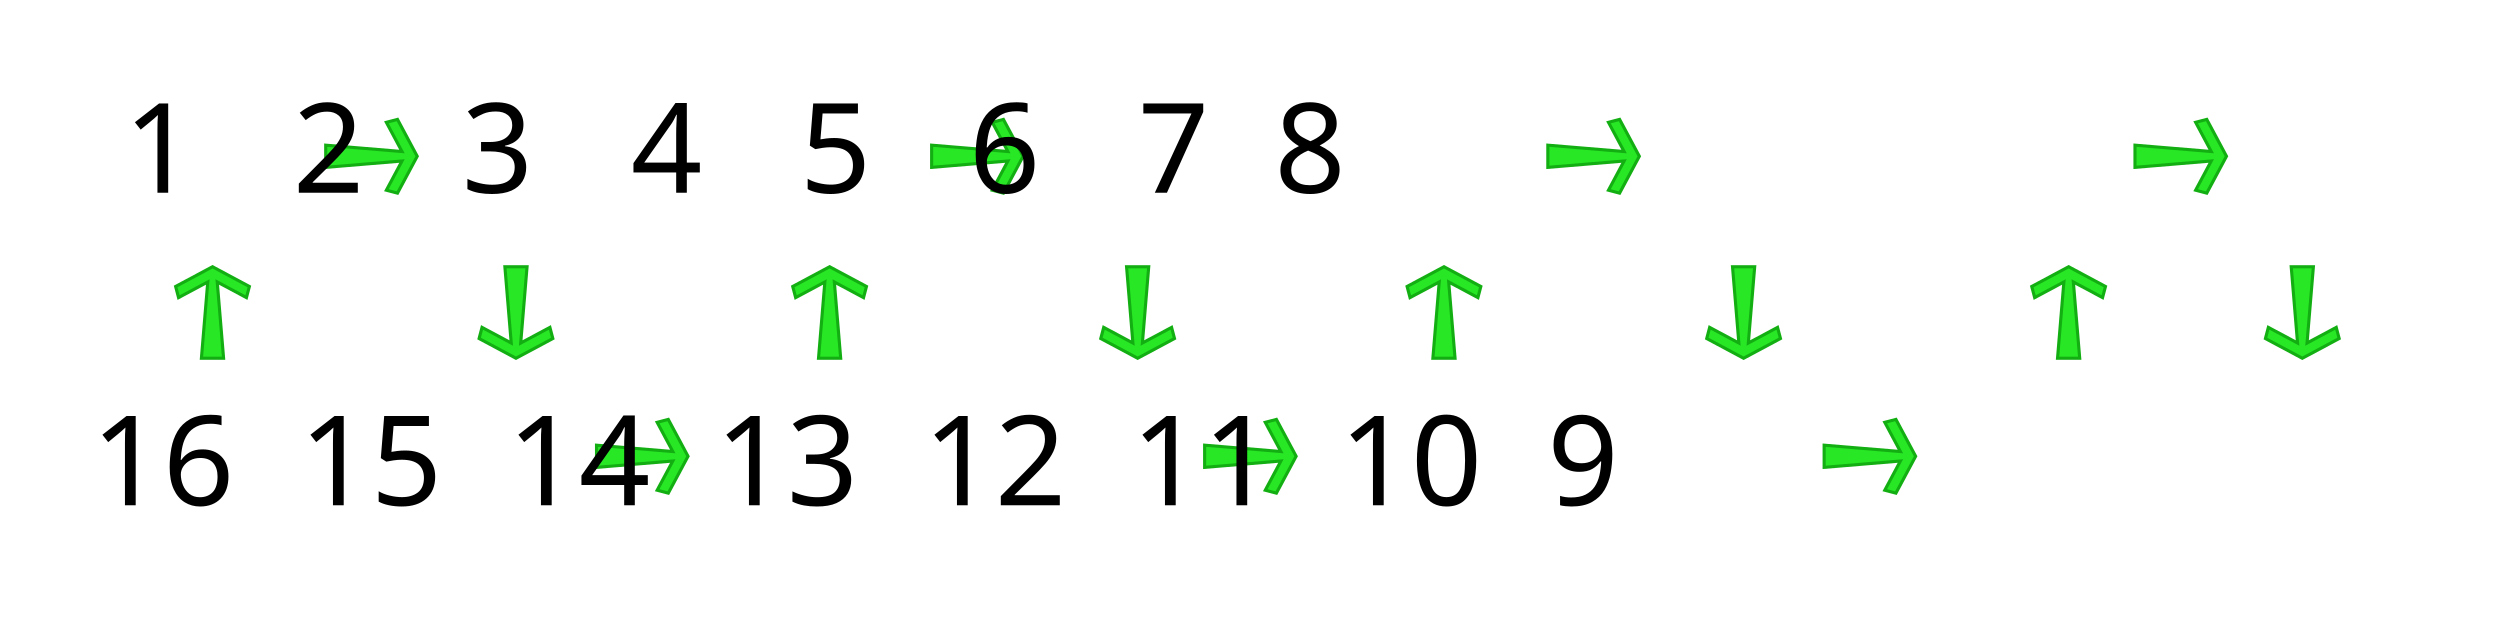
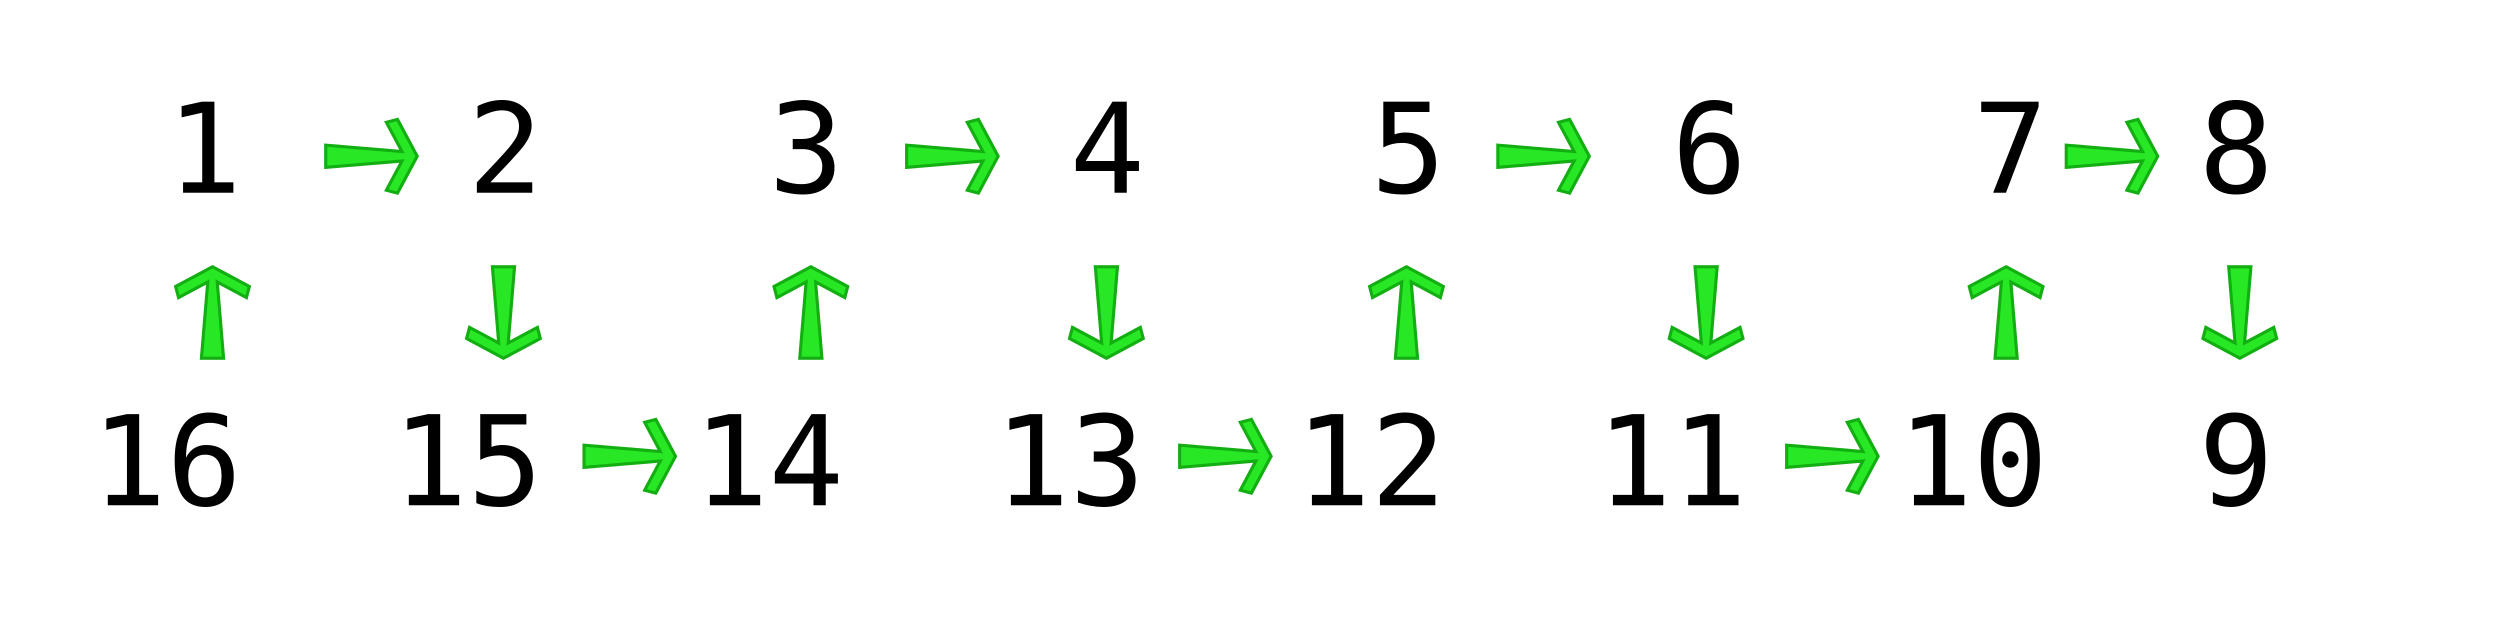
<svg xmlns="http://www.w3.org/2000/svg" width="800" height="200" id="svg2" version="1.1">
  <defs id="defs4" />
  <g id="layer1" transform="translate(0,-852.3623)">
    <path style="fill:#28e825;fill-opacity:1;stroke:#12ae12;stroke-width:1;stroke-linecap:square;stroke-linejoin:miter;stroke-miterlimit:4;stroke-opacity:1;stroke-dasharray:none" d="m 127.197,890.569 -3.562,0.938 5,9.344 -24.406,-2.031 0,7.094 24.406,-2.031 -5,9.344 3.562,0.938 6.312,-11.797 z" id="path3138" />
-     <path style="fill:#28e825;fill-opacity:1;stroke:#12ae12;stroke-width:1;stroke-linecap:square;stroke-linejoin:miter;stroke-miterlimit:4;stroke-opacity:1;stroke-dasharray:none" d="m 176.908,960.69 -0.938,-3.562 -9.344,5 2.031,-24.406 -7.094,0 2.031,24.406 -9.344,-5 -0.938,3.562 11.797,6.312 z" id="path3138-8" />
-     <path style="fill:#28e825;fill-opacity:1;stroke:#12ae12;stroke-width:1;stroke-linecap:square;stroke-linejoin:miter;stroke-miterlimit:4;stroke-opacity:1;stroke-dasharray:none" d="m 213.854,986.572 -3.562,0.938 5,9.344 -24.406,-2.031 0,7.094 24.406,-2.031 -5,9.344 3.562,0.938 6.312,-11.797 z" id="path3138-2" />
-     <path style="fill:#28e825;fill-opacity:1;stroke:#12ae12;stroke-width:1;stroke-linecap:square;stroke-linejoin:miter;stroke-miterlimit:4;stroke-opacity:1;stroke-dasharray:none" d="m 518.273,890.569 -3.562,0.938 5,9.344 -24.406,-2.031 0,7.094 24.406,-2.031 -5,9.344 3.562,0.938 6.312,-11.797 z" id="path3138-4" />
-     <path style="fill:#28e825;fill-opacity:1;stroke:#12ae12;stroke-width:1;stroke-linecap:square;stroke-linejoin:miter;stroke-miterlimit:4;stroke-opacity:1;stroke-dasharray:none" d="m 375.843,960.69 -0.937,-3.562 -9.344,5 2.031,-24.406 -7.094,0 2.031,24.406 -9.344,-5 -0.938,3.562 11.797,6.312 z" id="path3138-7" />
-     <path style="fill:#28e825;fill-opacity:1;stroke:#12ae12;stroke-width:1;stroke-linecap:square;stroke-linejoin:miter;stroke-miterlimit:4;stroke-opacity:1;stroke-dasharray:none" d="m 321.091,890.569 -3.562,0.938 5,9.344 -24.406,-2.031 0,7.094 24.406,-2.031 -5,9.344 3.562,0.938 6.312,-11.797 z" id="path3138-0" />
-     <path style="fill:#28e825;fill-opacity:1;stroke:#12ae12;stroke-width:1;stroke-linecap:square;stroke-linejoin:miter;stroke-miterlimit:4;stroke-opacity:1;stroke-dasharray:none" d="m 253.673,944.034 0.938,3.562 9.344,-5 -2.031,24.406 7.094,0 -2.031,-24.406 9.344,5 0.938,-3.562 -11.797,-6.312 z" id="path3138-4-4" />
-     <path style="fill:#28e825;fill-opacity:1;stroke:#12ae12;stroke-width:1;stroke-linecap:square;stroke-linejoin:miter;stroke-miterlimit:4;stroke-opacity:1;stroke-dasharray:none" d="m 408.45,1010.166 -3.562,-0.938 5,-9.344 -24.406,2.031 0,-7.094 24.406,2.031 -5,-9.344 3.562,-0.938 6.312,11.797 z" id="path3138-4-4-0" />
-     <path style="fill:#28e825;fill-opacity:1;stroke:#12ae12;stroke-width:1;stroke-linecap:square;stroke-linejoin:miter;stroke-miterlimit:4;stroke-opacity:1;stroke-dasharray:none" d="m 450.27,944.034 0.938,3.562 9.344,-5 -2.031,24.406 7.094,0 -2.031,-24.406 9.344,5 0.938,-3.562 -11.797,-6.312 z" id="path3138-4-4-2" />
-     <path style="fill:#28e825;fill-opacity:1;stroke:#12ae12;stroke-width:1;stroke-linecap:square;stroke-linejoin:miter;stroke-miterlimit:4;stroke-opacity:1;stroke-dasharray:none" d="m 606.693,1010.166 -3.562,-0.938 5,-9.344 -24.406,2.031 0,-7.094 24.406,2.031 -5,-9.344 3.562,-0.938 6.312,11.797 z" id="path3138-4-4-8" />
-     <path style="fill:#28e825;fill-opacity:1;stroke:#12ae12;stroke-width:1;stroke-linecap:square;stroke-linejoin:miter;stroke-miterlimit:4;stroke-opacity:1;stroke-dasharray:none" d="m 650.159,944.034 0.938,3.562 9.344,-5 -2.031,24.406 7.094,0 -2.031,-24.406 9.344,5 0.938,-3.562 -11.797,-6.312 z" id="path3138-4-4-9" />
-     <path style="fill:#28e825;fill-opacity:1;stroke:#12ae12;stroke-width:1;stroke-linecap:square;stroke-linejoin:miter;stroke-miterlimit:4;stroke-opacity:1;stroke-dasharray:none" d="m 748.533,960.69 -0.938,-3.562 -9.344,5 2.031,-24.406 -7.094,0 2.031,24.406 -9.344,-5 -0.938,3.562 11.797,6.312 z" id="path3138-4-4-00" />
-     <path style="fill:#28e825;fill-opacity:1;stroke:#12ae12;stroke-width:1;stroke-linecap:square;stroke-linejoin:miter;stroke-miterlimit:4;stroke-opacity:1;stroke-dasharray:none" d="m 706.163,914.162 -3.562,-0.938 5,-9.344 -24.406,2.031 0,-7.094 24.406,2.031 -5,-9.344 3.562,-0.938 6.312,11.797 z" id="path3138-4-4-03" />
-     <path style="fill:#28e825;fill-opacity:1;stroke:#12ae12;stroke-width:1;stroke-linecap:square;stroke-linejoin:miter;stroke-miterlimit:4;stroke-opacity:1;stroke-dasharray:none" d="m 546.154,960.69 0.938,-3.562 9.344,5 -2.031,-24.406 7.094,0 -2.031,24.406 9.344,-5 0.938,3.562 -11.797,6.312 z" id="path3138-4-4-03-5" />
+     <path style="fill:#28e825;fill-opacity:1;stroke:#12ae12;stroke-width:1;stroke-linecap:square;stroke-linejoin:miter;stroke-miterlimit:4;stroke-opacity:1;stroke-dasharray:none" d="m 172.908,960.69 -0.938,-3.562 -9.344,5 2.031,-24.406 -7.094,0 2.031,24.406 -9.344,-5 -0.938,3.562 11.797,6.312 z" id="path3138-8" />
+     <path style="fill:#28e825;fill-opacity:1;stroke:#12ae12;stroke-width:1;stroke-linecap:square;stroke-linejoin:miter;stroke-miterlimit:4;stroke-opacity:1;stroke-dasharray:none" d="m 209.854,986.572 -3.562,0.938 5,9.344 -24.406,-2.031 0,7.094 24.406,-2.031 -5,9.344 3.562,0.938 6.312,-11.797 z" id="path3138-2" />
+     <path style="fill:#28e825;fill-opacity:1;stroke:#12ae12;stroke-width:1;stroke-linecap:square;stroke-linejoin:miter;stroke-miterlimit:4;stroke-opacity:1;stroke-dasharray:none" d="m 502.273,890.569 -3.562,0.938 5,9.344 -24.406,-2.031 0,7.094 24.406,-2.031 -5,9.344 3.562,0.938 6.312,-11.797 z" id="path3138-4" />
+     <path style="fill:#28e825;fill-opacity:1;stroke:#12ae12;stroke-width:1;stroke-linecap:square;stroke-linejoin:miter;stroke-miterlimit:4;stroke-opacity:1;stroke-dasharray:none" d="m 365.843,960.69 -0.937,-3.562 -9.344,5 2.031,-24.406 -7.094,0 2.031,24.406 -9.344,-5 -0.938,3.562 11.797,6.312 z" id="path3138-7" />
+     <path style="fill:#28e825;fill-opacity:1;stroke:#12ae12;stroke-width:1;stroke-linecap:square;stroke-linejoin:miter;stroke-miterlimit:4;stroke-opacity:1;stroke-dasharray:none" d="m 313.091,890.569 -3.562,0.938 5,9.344 -24.406,-2.031 0,7.094 24.406,-2.031 -5,9.344 3.562,0.938 6.312,-11.797 z" id="path3138-0" />
+     <path style="fill:#28e825;fill-opacity:1;stroke:#12ae12;stroke-width:1;stroke-linecap:square;stroke-linejoin:miter;stroke-miterlimit:4;stroke-opacity:1;stroke-dasharray:none" d="m 247.673,944.034 0.938,3.562 9.344,-5 -2.031,24.406 7.094,0 -2.031,-24.406 9.344,5 0.938,-3.562 -11.797,-6.312 z" id="path3138-4-4" />
+     <path style="fill:#28e825;fill-opacity:1;stroke:#12ae12;stroke-width:1;stroke-linecap:square;stroke-linejoin:miter;stroke-miterlimit:4;stroke-opacity:1;stroke-dasharray:none" d="m 400.45,1010.166 -3.562,-0.938 5,-9.344 -24.406,2.031 0,-7.094 24.406,2.031 -5,-9.344 3.562,-0.938 6.312,11.797 z" id="path3138-4-4-0" />
+     <path style="fill:#28e825;fill-opacity:1;stroke:#12ae12;stroke-width:1;stroke-linecap:square;stroke-linejoin:miter;stroke-miterlimit:4;stroke-opacity:1;stroke-dasharray:none" d="m 438.27,944.034 0.938,3.562 9.344,-5 -2.031,24.406 7.094,0 -2.031,-24.406 9.344,5 0.938,-3.562 -11.797,-6.312 z" id="path3138-4-4-2" />
+     <path style="fill:#28e825;fill-opacity:1;stroke:#12ae12;stroke-width:1;stroke-linecap:square;stroke-linejoin:miter;stroke-miterlimit:4;stroke-opacity:1;stroke-dasharray:none" d="m 594.693,1010.166 -3.562,-0.938 5,-9.344 -24.406,2.031 0,-7.094 24.406,2.031 -5,-9.344 3.562,-0.938 6.312,11.797 z" id="path3138-4-4-8" />
+     <path style="fill:#28e825;fill-opacity:1;stroke:#12ae12;stroke-width:1;stroke-linecap:square;stroke-linejoin:miter;stroke-miterlimit:4;stroke-opacity:1;stroke-dasharray:none" d="m 630.159,944.034 0.938,3.562 9.344,-5 -2.031,24.406 7.094,0 -2.031,-24.406 9.344,5 0.938,-3.562 -11.797,-6.312 z" id="path3138-4-4-9" />
+     <path style="fill:#28e825;fill-opacity:1;stroke:#12ae12;stroke-width:1;stroke-linecap:square;stroke-linejoin:miter;stroke-miterlimit:4;stroke-opacity:1;stroke-dasharray:none" d="m 728.533,960.69 -0.938,-3.562 -9.344,5 2.031,-24.406 -7.094,0 2.031,24.406 -9.344,-5 -0.938,3.562 11.797,6.312 z" id="path3138-4-4-00" />
+     <path style="fill:#28e825;fill-opacity:1;stroke:#12ae12;stroke-width:1;stroke-linecap:square;stroke-linejoin:miter;stroke-miterlimit:4;stroke-opacity:1;stroke-dasharray:none" d="m 684.163,914.162 -3.562,-0.938 5,-9.344 -24.406,2.031 0,-7.094 24.406,2.031 -5,-9.344 3.562,-0.938 6.312,11.797 z" id="path3138-4-4-03" />
+     <path style="fill:#28e825;fill-opacity:1;stroke:#12ae12;stroke-width:1;stroke-linecap:square;stroke-linejoin:miter;stroke-miterlimit:4;stroke-opacity:1;stroke-dasharray:none" d="m 534.154,960.69 0.938,-3.562 9.344,5 -2.031,-24.406 7.094,0 -2.031,24.406 9.344,-5 0.938,3.562 -11.797,6.312 z" id="path3138-4-4-03-5" />
    <text xml:space="preserve" style="font-size:40px;font-style:normal;font-variant:normal;font-weight:normal;font-stretch:normal;line-height:125%;letter-spacing:0px;word-spacing:0px;fill:#000000;fill-opacity:1;stroke:none;font-family:GNUTypewriter;-inkscape-font-specification:GNUTypewriter" x="29.218" y="914.042" id="text4118">
-       <tspan id="tspan4120" x="29.218" y="914.042"> 1   2   3   4   5   6   7  8</tspan>
-       <tspan x="29.218" y="964.042" id="tspan4122" />
-       <tspan x="29.218" y="1014.042" id="tspan4124">16  15  14  13  12  11  10  9</tspan>
+       <tspan id="tspan4120" x="29.218" y="914.042" style="-inkscape-font-specification:Monospace;font-family:Monospace;font-weight:normal;font-style:normal;font-stretch:normal;font-variant:normal"> 1   2   3   4   5   6   7  8</tspan>
+       <tspan x="29.218" y="964.042" id="tspan4122" style="-inkscape-font-specification:Monospace;font-family:Monospace;font-weight:normal;font-style:normal;font-stretch:normal;font-variant:normal" />
+       <tspan x="29.218" y="1014.042" id="tspan4124" style="-inkscape-font-specification:Monospace;font-family:Monospace;font-weight:normal;font-style:normal;font-stretch:normal;font-variant:normal">16  15  14  13  12  11  10  9</tspan>
    </text>
    <path style="fill:#28e825;fill-opacity:1;stroke:#12ae12;stroke-width:1;stroke-linecap:square;stroke-linejoin:miter;stroke-miterlimit:4;stroke-opacity:1;stroke-dasharray:none" d="m 79.797,944.034 -0.938,3.562 -9.344,-5 2.031,24.406 -7.094,0 2.031,-24.406 -9.344,5 -0.938,-3.562 11.797,-6.312 z" id="path3138-5-4" />
  </g>
</svg>
